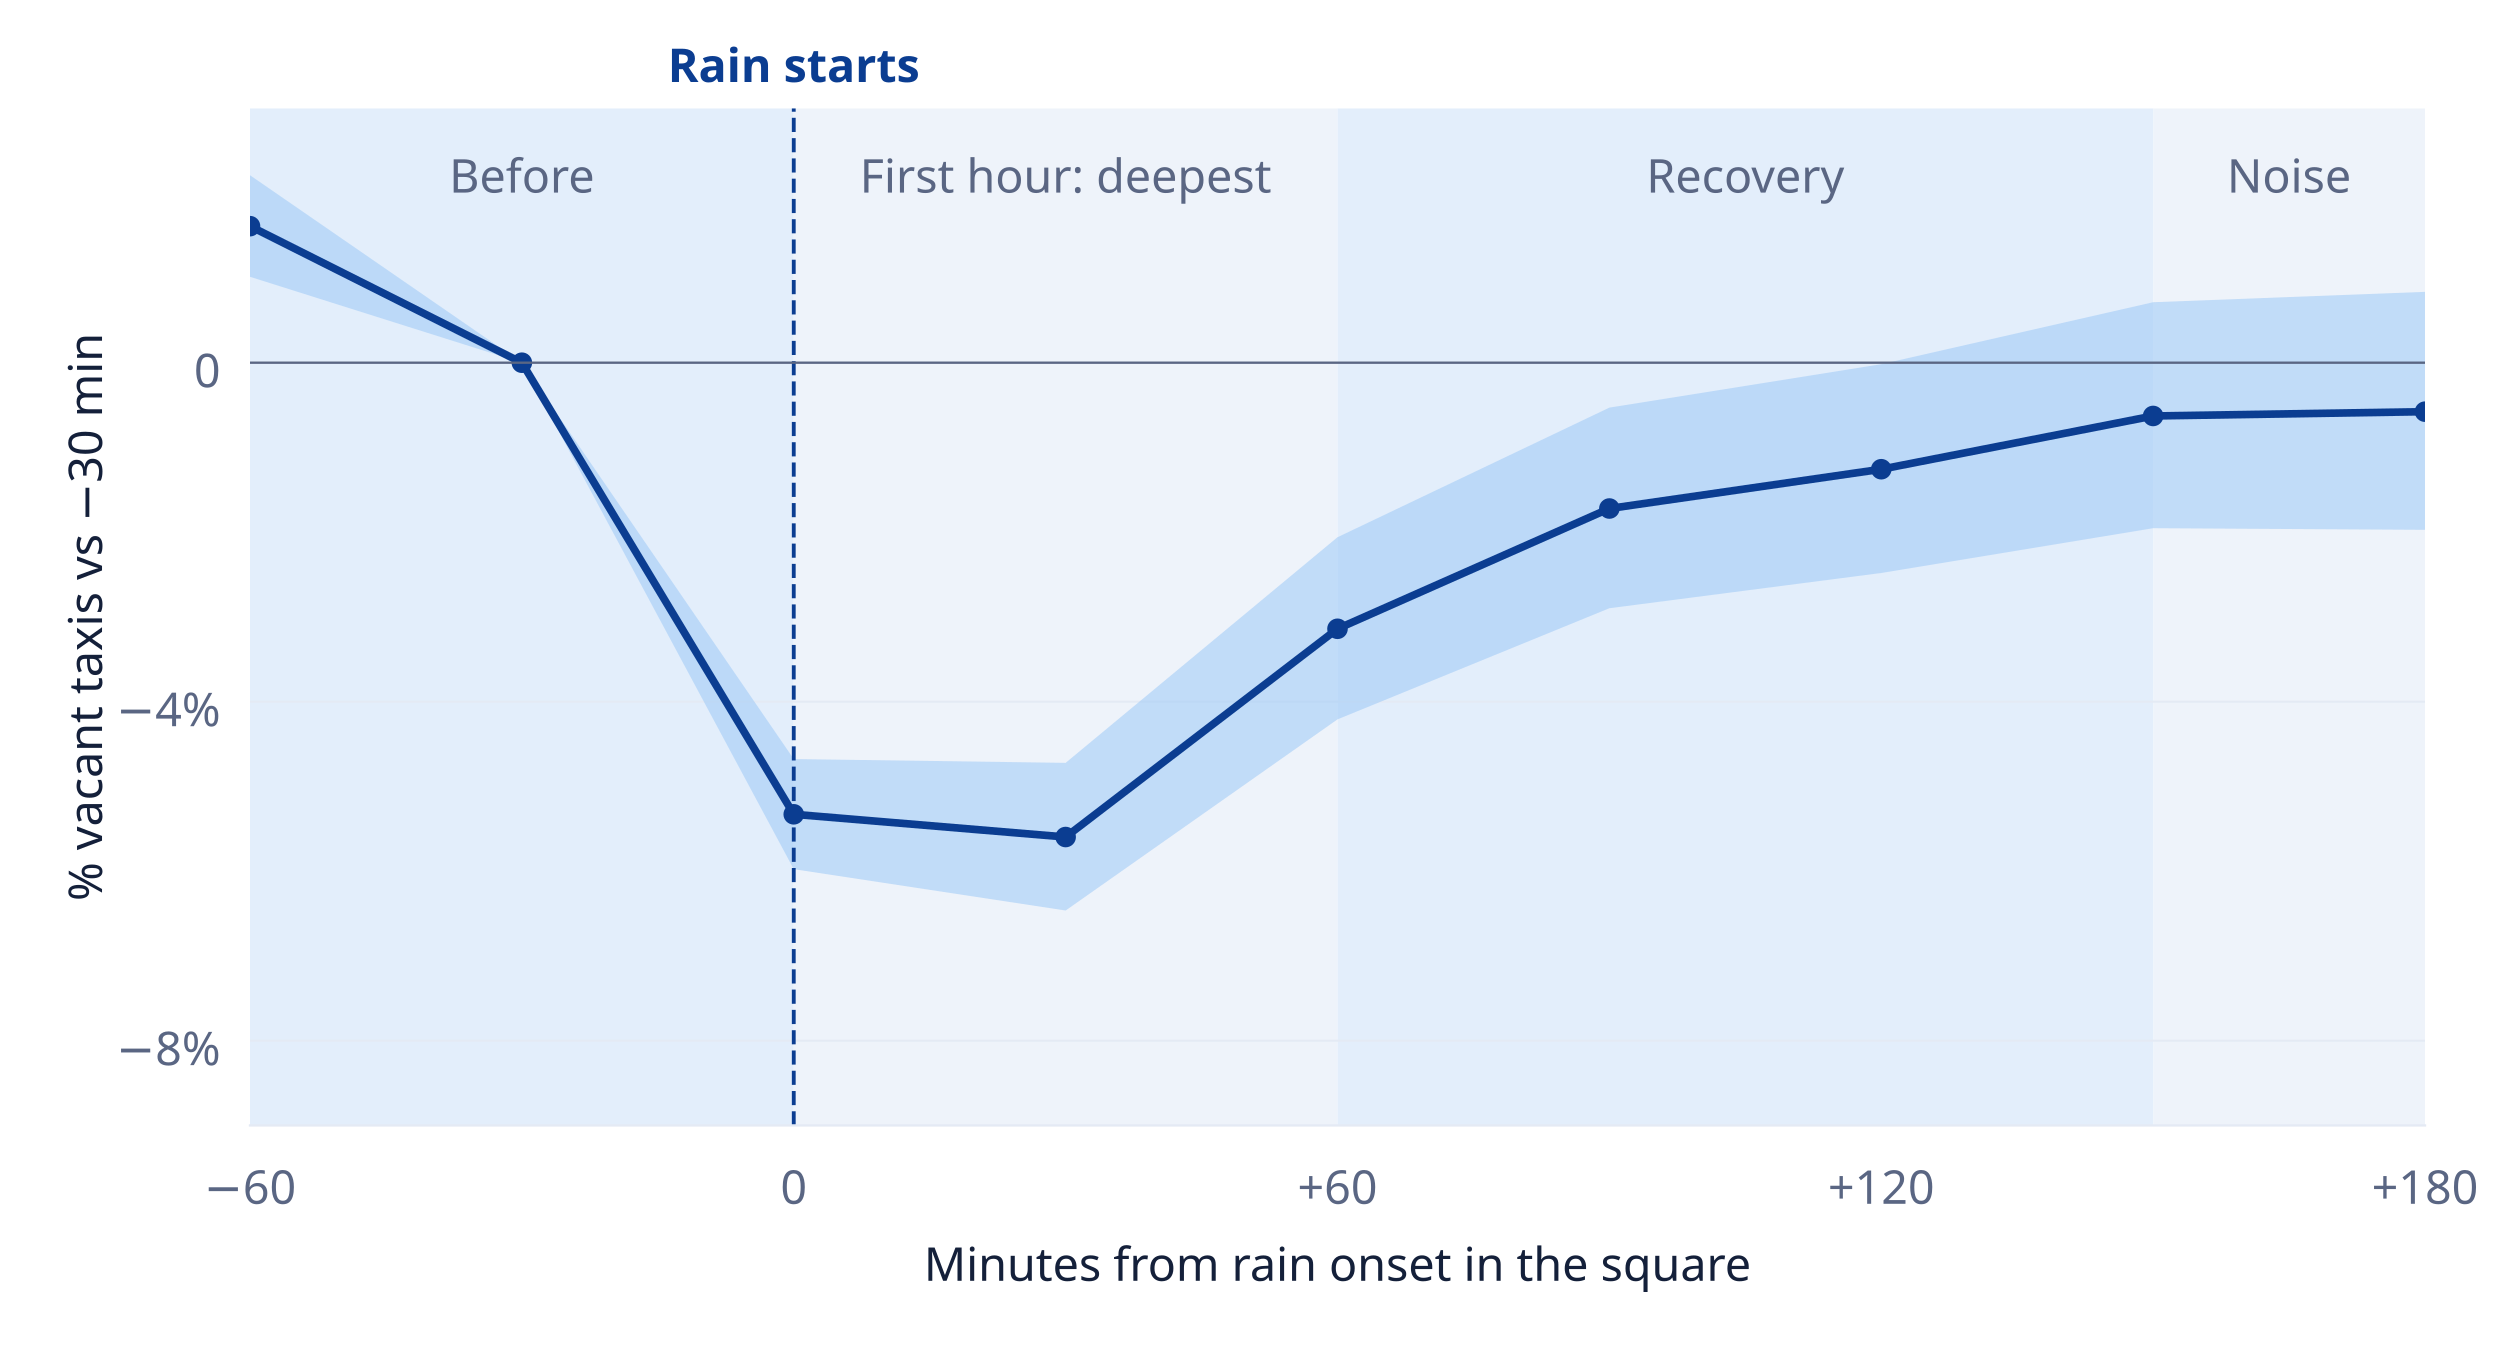
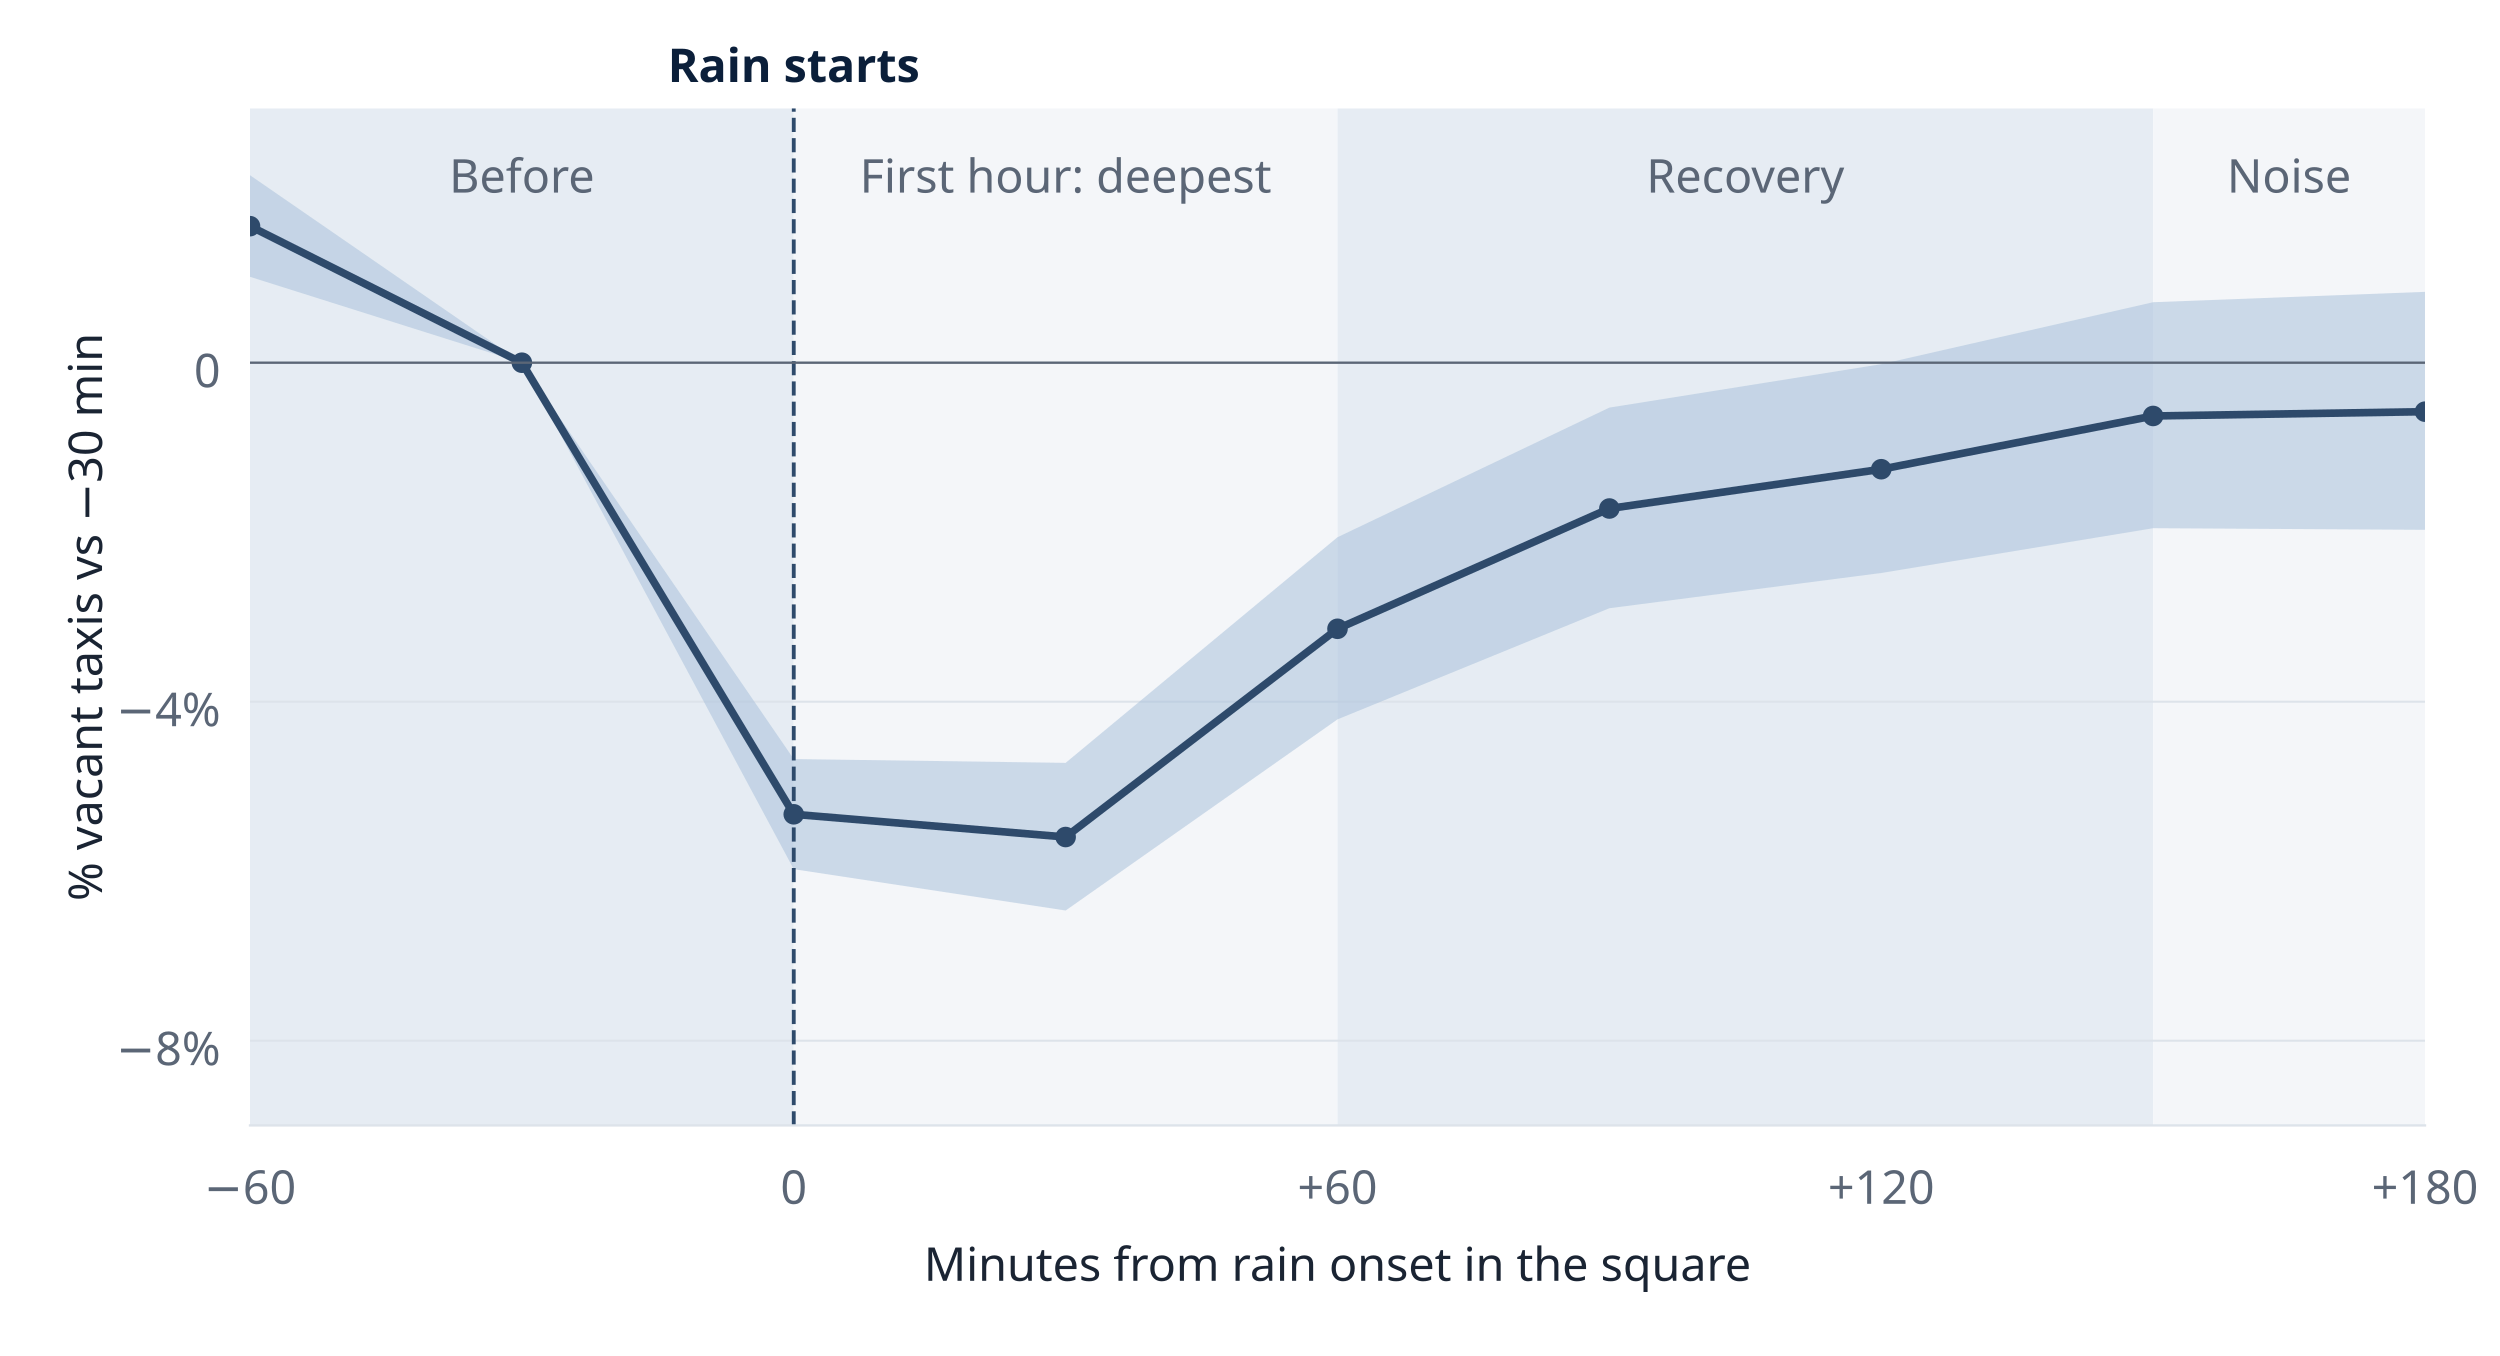
<svg xmlns="http://www.w3.org/2000/svg" xmlns:xlink="http://www.w3.org/1999/xlink" width="849.6pt" height="460.8pt" viewBox="0 0 849.6 460.8" version="1.1">
  <defs>
    <style type="text/css">*{stroke-linejoin: round; stroke-linecap: butt}</style>
  </defs>
  <g id="figure_1">
    <g id="patch_1">
      <path d="M 0 460.8  L 849.6 460.8  L 849.6 0  L 0 0  L 0 460.8  z " style="fill: none" />
    </g>
    <g id="axes_1">
      <g id="patch_2">
        <path d="M 84.96 382.464  L 824.112 382.464  L 824.112 36.864  L 84.96 36.864  L 84.96 382.464  z " style="fill: none" />
      </g>
      <g id="patch_3">
-         <path d="M 84.96 382.464  L 269.748 382.464  L 269.748 36.864  L 84.96 36.864  z " clip-path="url(#pbf423236d6)" style="fill: #e3eefb" />
+         <path d="M 84.96 382.464  L 269.748 382.464  L 269.748 36.864  L 84.96 36.864  z " clip-path="url(#pbf423236d6)" style="fill: #e6ecf3" />
      </g>
      <g id="patch_4">
-         <path d="M 269.748 382.464  L 454.536 382.464  L 454.536 36.864  L 269.748 36.864  z " clip-path="url(#pbf423236d6)" style="fill: #eef3fa" />
+         <path d="M 269.748 382.464  L 454.536 382.464  L 454.536 36.864  L 269.748 36.864  z " clip-path="url(#pbf423236d6)" style="fill: #f4f6f9" />
      </g>
      <g id="patch_5">
-         <path d="M 454.536 382.464  L 731.718 382.464  L 731.718 36.864  L 454.536 36.864  z " clip-path="url(#pbf423236d6)" style="fill: #e3eefb" />
+         <path d="M 454.536 382.464  L 731.718 382.464  L 731.718 36.864  L 454.536 36.864  z " clip-path="url(#pbf423236d6)" style="fill: #e6ecf3" />
      </g>
      <g id="patch_6">
-         <path d="M 731.718 382.464  L 824.112 382.464  L 824.112 36.864  L 731.718 36.864  z " clip-path="url(#pbf423236d6)" style="fill: #eef3fa" />
+         <path d="M 731.718 382.464  L 824.112 382.464  L 824.112 36.864  L 731.718 36.864  z " clip-path="url(#pbf423236d6)" style="fill: #f4f6f9" />
      </g>
      <g id="matplotlib.axis_1">
        <g id="xtick_1">
          <g id="line2d_1" />
          <g id="text_1">
-             <text style="font-size: 15.84px; font-family: 'Poppins'; text-anchor: middle; fill: #5a6683" x="84.96" y="409.096" transform="rotate(-0 84.96 409.096)">−60</text>
+             <text style="font-size: 15.84px; font-family: 'Poppins'; text-anchor: middle; fill: #5b6676" x="84.96" y="409.096" transform="rotate(-0 84.96 409.096)">−60</text>
          </g>
        </g>
        <g id="xtick_2">
          <g id="line2d_2" />
          <g id="text_2">
-             <text style="font-size: 15.84px; font-family: 'Poppins'; text-anchor: middle; fill: #5a6683" x="269.748" y="409.096" transform="rotate(-0 269.748 409.096)">0</text>
+             <text style="font-size: 15.84px; font-family: 'Poppins'; text-anchor: middle; fill: #5b6676" x="269.748" y="409.096" transform="rotate(-0 269.748 409.096)">0</text>
          </g>
        </g>
        <g id="xtick_3">
          <g id="line2d_3" />
          <g id="text_3">
-             <text style="font-size: 15.84px; font-family: 'Poppins'; text-anchor: middle; fill: #5a6683" x="454.536" y="409.096" transform="rotate(-0 454.536 409.096)">+60</text>
+             <text style="font-size: 15.84px; font-family: 'Poppins'; text-anchor: middle; fill: #5b6676" x="454.536" y="409.096" transform="rotate(-0 454.536 409.096)">+60</text>
          </g>
        </g>
        <g id="xtick_4">
          <g id="line2d_4" />
          <g id="text_4">
-             <text style="font-size: 15.84px; font-family: 'Poppins'; text-anchor: middle; fill: #5a6683" x="639.324" y="409.096" transform="rotate(-0 639.324 409.096)">+120</text>
+             <text style="font-size: 15.84px; font-family: 'Poppins'; text-anchor: middle; fill: #5b6676" x="639.324" y="409.096" transform="rotate(-0 639.324 409.096)">+120</text>
          </g>
        </g>
        <g id="xtick_5">
          <g id="line2d_5" />
          <g id="text_5">
-             <text style="font-size: 15.84px; font-family: 'Poppins'; text-anchor: middle; fill: #5a6683" x="824.112" y="409.096" transform="rotate(-0 824.112 409.096)">+180</text>
+             <text style="font-size: 15.84px; font-family: 'Poppins'; text-anchor: middle; fill: #5b6676" x="824.112" y="409.096" transform="rotate(-0 824.112 409.096)">+180</text>
          </g>
        </g>
        <g id="text_6">
-           <text style="font-size: 15.84px; font-family: 'Poppins'; text-anchor: middle; fill: #14203a" x="454.536" y="435.272" transform="rotate(-0 454.536 435.272)">Minutes from rain onset in the square</text>
+           <text style="font-size: 15.84px; font-family: 'Poppins'; text-anchor: middle; fill: #1a2433" x="454.536" y="435.272" transform="rotate(-0 454.536 435.272)">Minutes from rain onset in the square</text>
        </g>
      </g>
      <g id="matplotlib.axis_2">
        <g id="ytick_1">
          <g id="line2d_6">
-             <path d="M 84.96 353.664  L 824.112 353.664  " clip-path="url(#pbf423236d6)" style="fill: none; stroke: #e4eaf4; stroke-width: 0.7; stroke-linecap: square" />
+             <path d="M 84.96 353.664  L 824.112 353.664  " clip-path="url(#pbf423236d6)" style="fill: none; stroke: #dde3ea; stroke-width: 0.7; stroke-linecap: square" />
          </g>
          <g id="line2d_7" />
          <g id="text_7">
-             <text style="font-size: 15.84px; font-family: 'Poppins'; text-anchor: end; fill: #5a6683" x="74.96" y="361.98" transform="rotate(-0 74.96 361.98)">−8%</text>
+             <text style="font-size: 15.84px; font-family: 'Poppins'; text-anchor: end; fill: #5b6676" x="74.96" y="361.98" transform="rotate(-0 74.96 361.98)">−8%</text>
          </g>
        </g>
        <g id="ytick_2">
          <g id="line2d_8">
-             <path d="M 84.96 238.464  L 824.112 238.464  " clip-path="url(#pbf423236d6)" style="fill: none; stroke: #e4eaf4; stroke-width: 0.7; stroke-linecap: square" />
+             <path d="M 84.96 238.464  L 824.112 238.464  " clip-path="url(#pbf423236d6)" style="fill: none; stroke: #dde3ea; stroke-width: 0.7; stroke-linecap: square" />
          </g>
          <g id="line2d_9" />
          <g id="text_8">
-             <text style="font-size: 15.84px; font-family: 'Poppins'; text-anchor: end; fill: #5a6683" x="74.96" y="246.78" transform="rotate(-0 74.96 246.78)">−4%</text>
+             <text style="font-size: 15.84px; font-family: 'Poppins'; text-anchor: end; fill: #5b6676" x="74.96" y="246.78" transform="rotate(-0 74.96 246.78)">−4%</text>
          </g>
        </g>
        <g id="ytick_3">
          <g id="line2d_10">
-             <path d="M 84.96 123.264  L 824.112 123.264  " clip-path="url(#pbf423236d6)" style="fill: none; stroke: #e4eaf4; stroke-width: 0.7; stroke-linecap: square" />
+             <path d="M 84.96 123.264  L 824.112 123.264  " clip-path="url(#pbf423236d6)" style="fill: none; stroke: #dde3ea; stroke-width: 0.7; stroke-linecap: square" />
          </g>
          <g id="line2d_11" />
          <g id="text_9">
-             <text style="font-size: 15.84px; font-family: 'Poppins'; text-anchor: end; fill: #5a6683" x="74.96" y="131.58" transform="rotate(-0 74.96 131.58)">0</text>
+             <text style="font-size: 15.84px; font-family: 'Poppins'; text-anchor: end; fill: #5b6676" x="74.96" y="131.58" transform="rotate(-0 74.96 131.58)">0</text>
          </g>
        </g>
        <g id="text_10">
-           <text style="font-size: 15.84px; font-family: 'Poppins'; text-anchor: middle; fill: #14203a" x="34.672" y="209.664" transform="rotate(-90 34.67155 209.664)">% vacant taxis vs −30 min</text>
+           <text style="font-size: 15.84px; font-family: 'Poppins'; text-anchor: middle; fill: #1a2433" x="34.672" y="209.664" transform="rotate(-90 34.67155 209.664)">% vacant taxis vs −30 min</text>
        </g>
      </g>
      <g id="event-band">
        <defs>
-           <path id="mf4601390e5" d="M 84.96 -401.251  L 84.96 -366.726  L 177.354 -337.536  L 269.748 -165.417  L 362.142 -151.366  L 454.536 -216.333  L 546.93 -254.1  L 639.324 -266.079  L 731.718 -281.294  L 824.112 -280.745  L 824.112 -361.621  L 824.112 -361.621  L 731.718 -358.097  L 639.324 -337.043  L 546.93 -322.285  L 454.536 -278.236  L 362.142 -201.553  L 269.748 -202.846  L 177.354 -337.536  L 84.96 -401.251  z " />
+           <path id="m7f712513bf" d="M 84.96 -401.251  L 84.96 -366.726  L 177.354 -337.536  L 269.748 -165.417  L 362.142 -151.366  L 454.536 -216.333  L 546.93 -254.1  L 639.324 -266.079  L 731.718 -281.294  L 824.112 -280.745  L 824.112 -361.621  L 824.112 -361.621  L 731.718 -358.097  L 639.324 -337.043  L 546.93 -322.285  L 454.536 -278.236  L 362.142 -201.553  L 269.748 -202.846  L 177.354 -337.536  L 84.96 -401.251  z " />
        </defs>
        <g clip-path="url(#pbf423236d6)">
-           <use xlink:href="#mf4601390e5" x="0" y="460.8" style="fill: #9cc9f5; fill-opacity: 0.55" />
+           <use xlink:href="#m7f712513bf" x="0" y="460.8" style="fill: #a9c0da; fill-opacity: 0.55" />
        </g>
      </g>
      <g id="event-line">
-         <path d="M 84.96 76.862  L 177.354 123.264  L 269.748 276.733  L 362.142 284.456  L 454.536 213.687  L 546.93 172.813  L 639.324 159.46  L 731.718 141.362  L 824.112 139.903  " clip-path="url(#pbf423236d6)" style="fill: none; stroke: #0b3d91; stroke-width: 2.6; stroke-linecap: square" />
+         <path d="M 84.96 76.862  L 177.354 123.264  L 269.748 276.733  L 362.142 284.456  L 454.536 213.687  L 546.93 172.813  L 639.324 159.46  L 731.718 141.362  L 824.112 139.903  " clip-path="url(#pbf423236d6)" style="fill: none; stroke: #2e4a6b; stroke-width: 2.6; stroke-linecap: square" />
        <defs>
-           <path id="m1c6cee35af" d="M 0 3  C 0.796 3 1.559 2.684 2.121 2.121  C 2.684 1.559 3 0.796 3 0  C 3 -0.796 2.684 -1.559 2.121 -2.121  C 1.559 -2.684 0.796 -3 0 -3  C -0.796 -3 -1.559 -2.684 -2.121 -2.121  C -2.684 -1.559 -3 -0.796 -3 0  C -3 0.796 -2.684 1.559 -2.121 2.121  C -1.559 2.684 -0.796 3 0 3  z " style="stroke: #0b3d91" />
+           <path id="m80a2ccca95" d="M 0 3  C 0.796 3 1.559 2.684 2.121 2.121  C 2.684 1.559 3 0.796 3 0  C 3 -0.796 2.684 -1.559 2.121 -2.121  C 1.559 -2.684 0.796 -3 0 -3  C -0.796 -3 -1.559 -2.684 -2.121 -2.121  C -2.684 -1.559 -3 -0.796 -3 0  C -3 0.796 -2.684 1.559 -2.121 2.121  C -1.559 2.684 -0.796 3 0 3  z " style="stroke: #2e4a6b" />
        </defs>
        <g clip-path="url(#pbf423236d6)">
-           <use xlink:href="#m1c6cee35af" x="84.96" y="76.862" style="fill: #0b3d91; stroke: #0b3d91" />
-           <use xlink:href="#m1c6cee35af" x="177.354" y="123.264" style="fill: #0b3d91; stroke: #0b3d91" />
-           <use xlink:href="#m1c6cee35af" x="269.748" y="276.733" style="fill: #0b3d91; stroke: #0b3d91" />
-           <use xlink:href="#m1c6cee35af" x="362.142" y="284.456" style="fill: #0b3d91; stroke: #0b3d91" />
-           <use xlink:href="#m1c6cee35af" x="454.536" y="213.687" style="fill: #0b3d91; stroke: #0b3d91" />
-           <use xlink:href="#m1c6cee35af" x="546.93" y="172.813" style="fill: #0b3d91; stroke: #0b3d91" />
-           <use xlink:href="#m1c6cee35af" x="639.324" y="159.46" style="fill: #0b3d91; stroke: #0b3d91" />
-           <use xlink:href="#m1c6cee35af" x="731.718" y="141.362" style="fill: #0b3d91; stroke: #0b3d91" />
-           <use xlink:href="#m1c6cee35af" x="824.112" y="139.903" style="fill: #0b3d91; stroke: #0b3d91" />
+           <use xlink:href="#m80a2ccca95" x="84.96" y="76.862" style="fill: #2e4a6b; stroke: #2e4a6b" />
+           <use xlink:href="#m80a2ccca95" x="177.354" y="123.264" style="fill: #2e4a6b; stroke: #2e4a6b" />
+           <use xlink:href="#m80a2ccca95" x="269.748" y="276.733" style="fill: #2e4a6b; stroke: #2e4a6b" />
+           <use xlink:href="#m80a2ccca95" x="362.142" y="284.456" style="fill: #2e4a6b; stroke: #2e4a6b" />
+           <use xlink:href="#m80a2ccca95" x="454.536" y="213.687" style="fill: #2e4a6b; stroke: #2e4a6b" />
+           <use xlink:href="#m80a2ccca95" x="546.93" y="172.813" style="fill: #2e4a6b; stroke: #2e4a6b" />
+           <use xlink:href="#m80a2ccca95" x="639.324" y="159.46" style="fill: #2e4a6b; stroke: #2e4a6b" />
+           <use xlink:href="#m80a2ccca95" x="731.718" y="141.362" style="fill: #2e4a6b; stroke: #2e4a6b" />
+           <use xlink:href="#m80a2ccca95" x="824.112" y="139.903" style="fill: #2e4a6b; stroke: #2e4a6b" />
        </g>
      </g>
      <g id="line2d_12">
-         <path d="M 269.748 382.464  L 269.748 36.864  " clip-path="url(#pbf423236d6)" style="fill: none; stroke-dasharray: 4.81,2.08; stroke-dashoffset: 0; stroke: #0b3d91; stroke-width: 1.3" />
+         <path d="M 269.748 382.464  L 269.748 36.864  " clip-path="url(#pbf423236d6)" style="fill: none; stroke-dasharray: 4.81,2.08; stroke-dashoffset: 0; stroke: #2e4a6b; stroke-width: 1.3" />
      </g>
      <g id="line2d_13">
-         <path d="M 84.96 123.264  L 824.112 123.264  " clip-path="url(#pbf423236d6)" style="fill: none; stroke: #5a6683; stroke-width: 0.8; stroke-linecap: square" />
+         <path d="M 84.96 123.264  L 824.112 123.264  " clip-path="url(#pbf423236d6)" style="fill: none; stroke: #5b6676; stroke-width: 0.8; stroke-linecap: square" />
      </g>
      <g id="patch_7">
-         <path d="M 84.96 382.464  L 824.112 382.464  " style="fill: none; stroke: #e4eaf4; stroke-width: 0.8; stroke-linejoin: miter; stroke-linecap: square" />
+         <path d="M 84.96 382.464  L 824.112 382.464  " style="fill: none; stroke: #dde3ea; stroke-width: 0.8; stroke-linejoin: miter; stroke-linecap: square" />
      </g>
      <g id="text_11">
-         <text style="font-size: 15.84px; font-family: 'Poppins'; text-anchor: middle; fill: #5a6683" x="177.354" y="65.448" transform="rotate(-0 177.354 65.448)">Before</text>
+         <text style="font-size: 15.84px; font-family: 'Poppins'; text-anchor: middle; fill: #5b6676" x="177.354" y="65.448" transform="rotate(-0 177.354 65.448)">Before</text>
      </g>
      <g id="text_12">
-         <text style="font-size: 15.84px; font-family: 'Poppins'; text-anchor: middle; fill: #5a6683" x="362.142" y="65.448" transform="rotate(-0 362.142 65.448)">First hour: deepest</text>
+         <text style="font-size: 15.84px; font-family: 'Poppins'; text-anchor: middle; fill: #5b6676" x="362.142" y="65.448" transform="rotate(-0 362.142 65.448)">First hour: deepest</text>
      </g>
      <g id="text_13">
-         <text style="font-size: 15.84px; font-family: 'Poppins'; text-anchor: middle; fill: #5a6683" x="593.127" y="65.448" transform="rotate(-0 593.127 65.448)">Recovery</text>
+         <text style="font-size: 15.84px; font-family: 'Poppins'; text-anchor: middle; fill: #5b6676" x="593.127" y="65.448" transform="rotate(-0 593.127 65.448)">Recovery</text>
      </g>
      <g id="text_14">
-         <text style="font-size: 15.84px; font-family: 'Poppins'; text-anchor: middle; fill: #5a6683" x="777.915" y="65.448" transform="rotate(-0 777.915 65.448)">Noise</text>
+         <text style="font-size: 15.84px; font-family: 'Poppins'; text-anchor: middle; fill: #5b6676" x="777.915" y="65.448" transform="rotate(-0 777.915 65.448)">Noise</text>
      </g>
      <g id="text_15">
-         <text style="font-weight: 600; font-size: 15.84px; font-family: 'Poppins'; text-anchor: middle; fill: #0b3d91" x="269.748" y="27.864" transform="rotate(-0 269.748 27.864)">Rain starts</text>
+         <text style="font-weight: 600; font-size: 15.84px; font-family: 'Poppins'; text-anchor: middle; fill: #0b1f3a" x="269.748" y="27.864" transform="rotate(-0 269.748 27.864)">Rain starts</text>
      </g>
    </g>
  </g>
  <defs>
    <clipPath id="pbf423236d6">
      <rect x="84.96" y="36.864" width="739.152" height="345.6" />
    </clipPath>
  </defs>
</svg>
